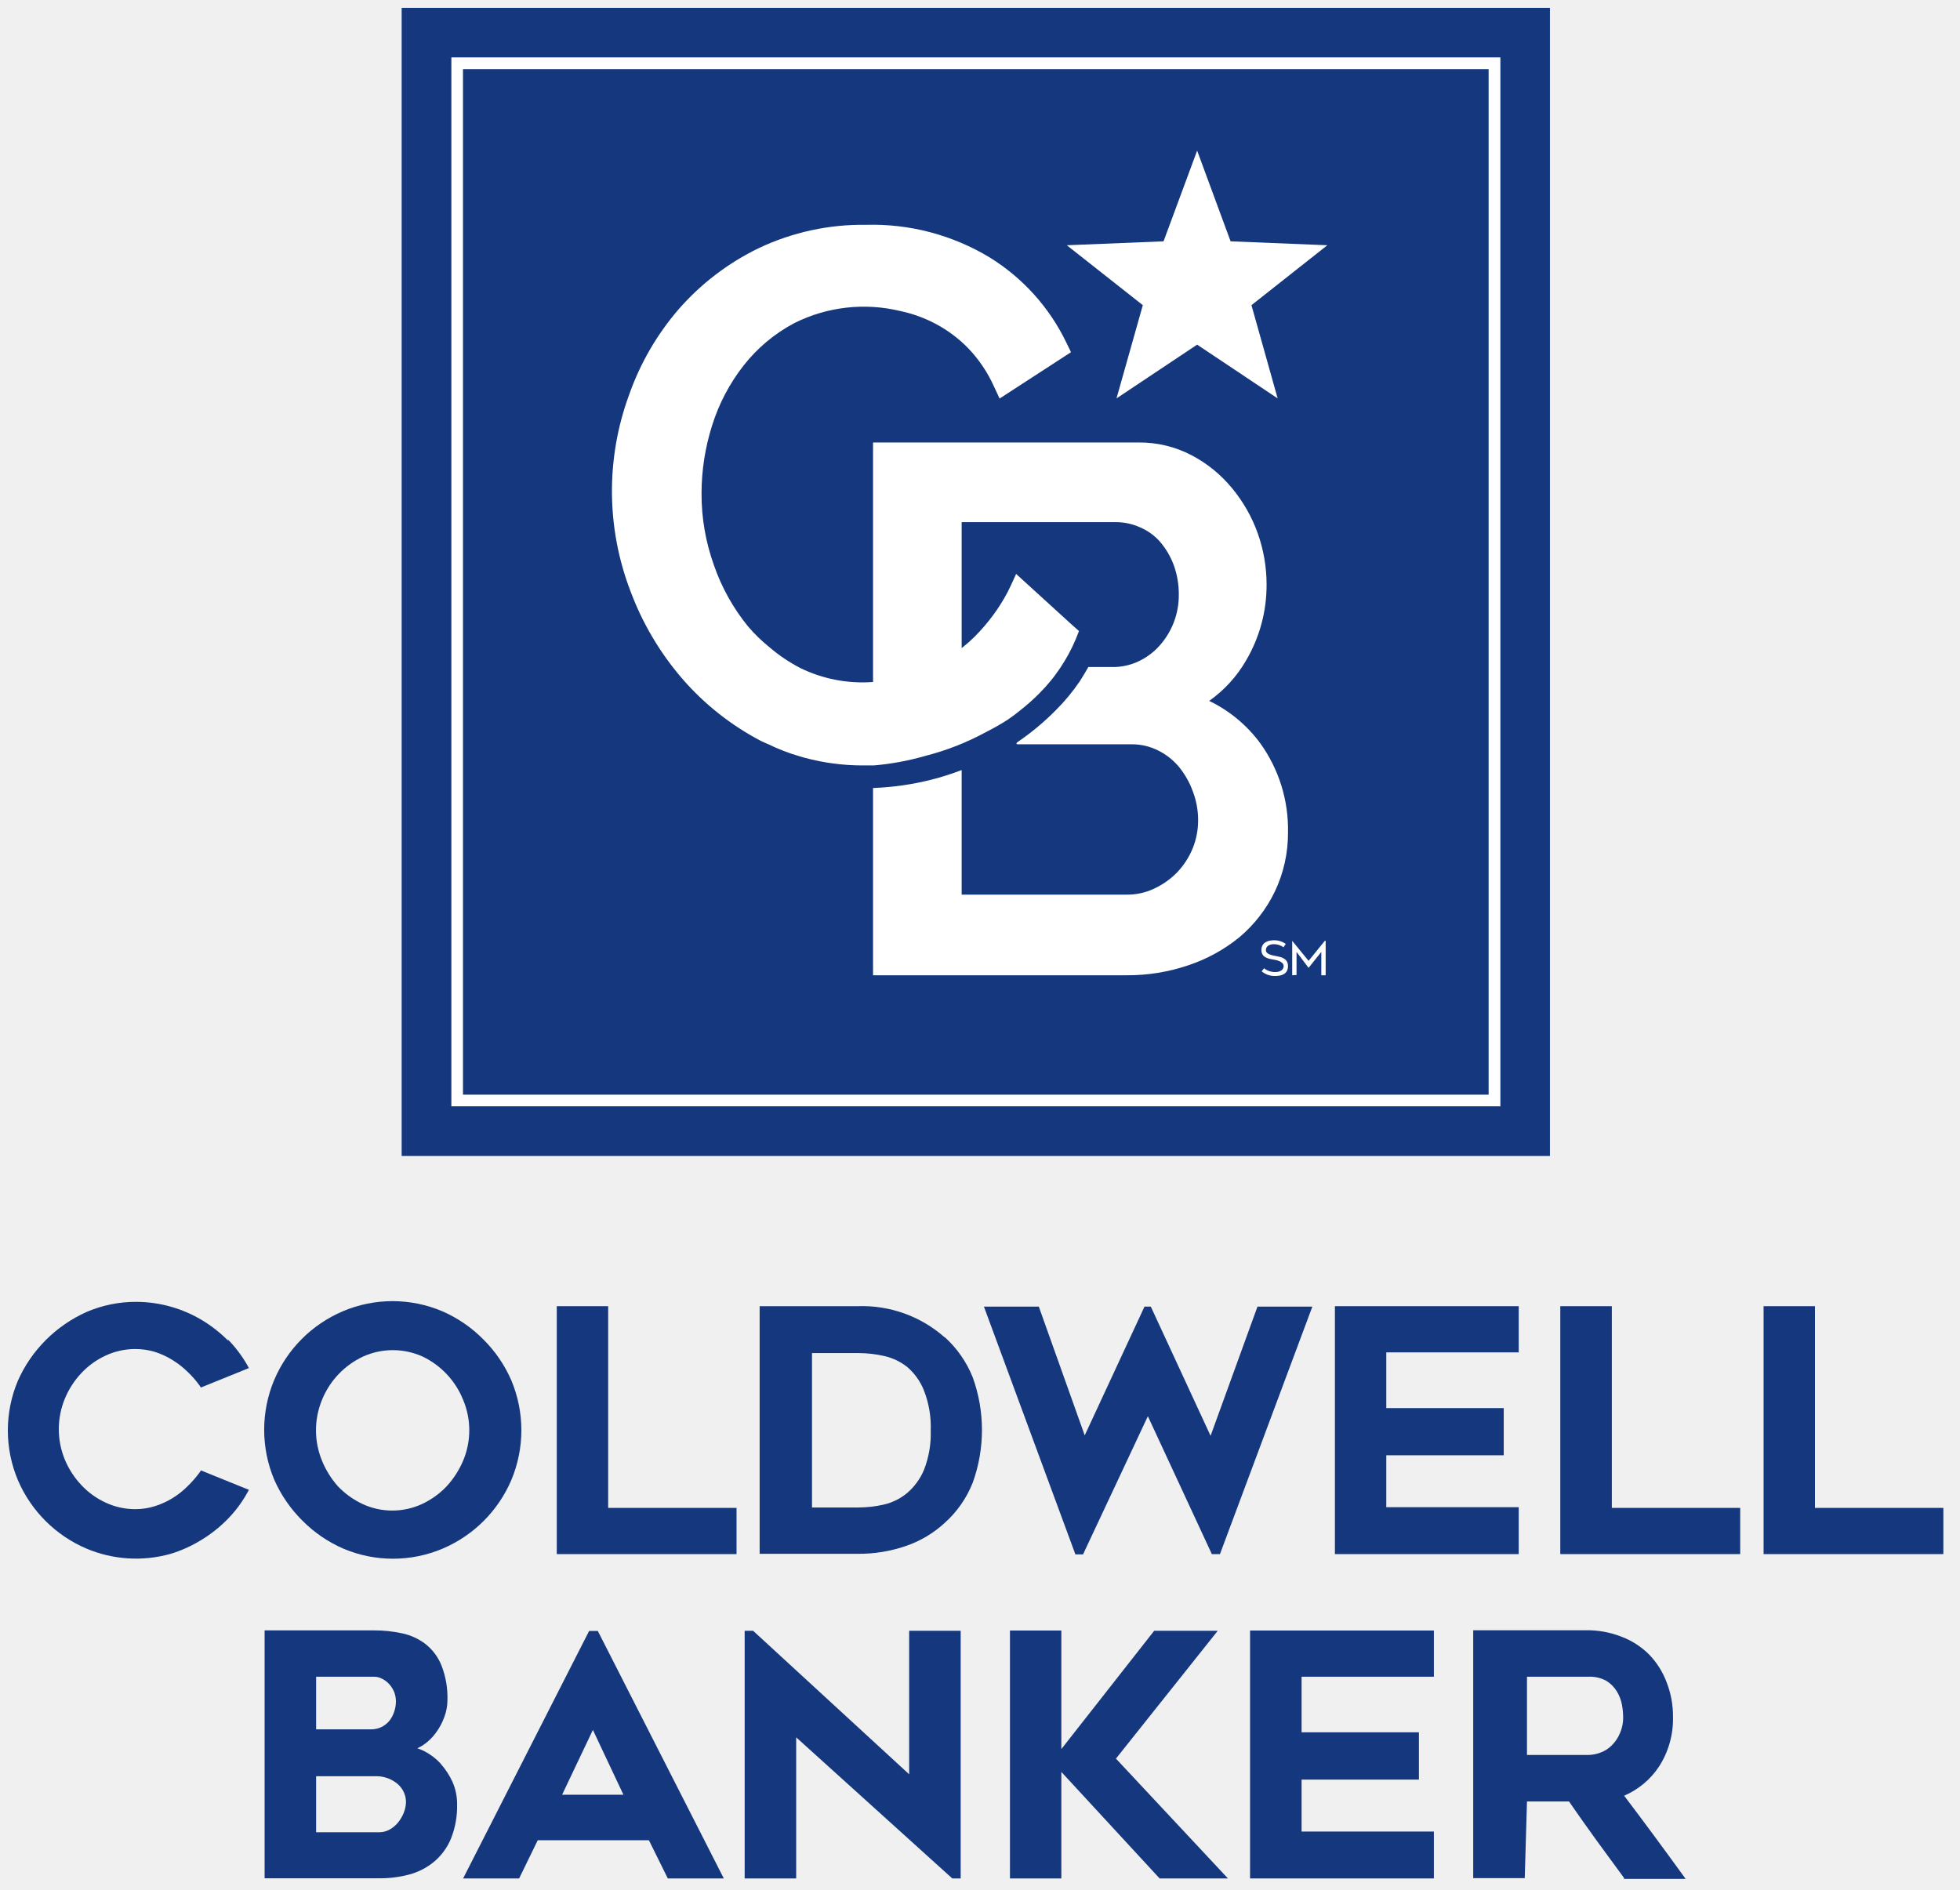
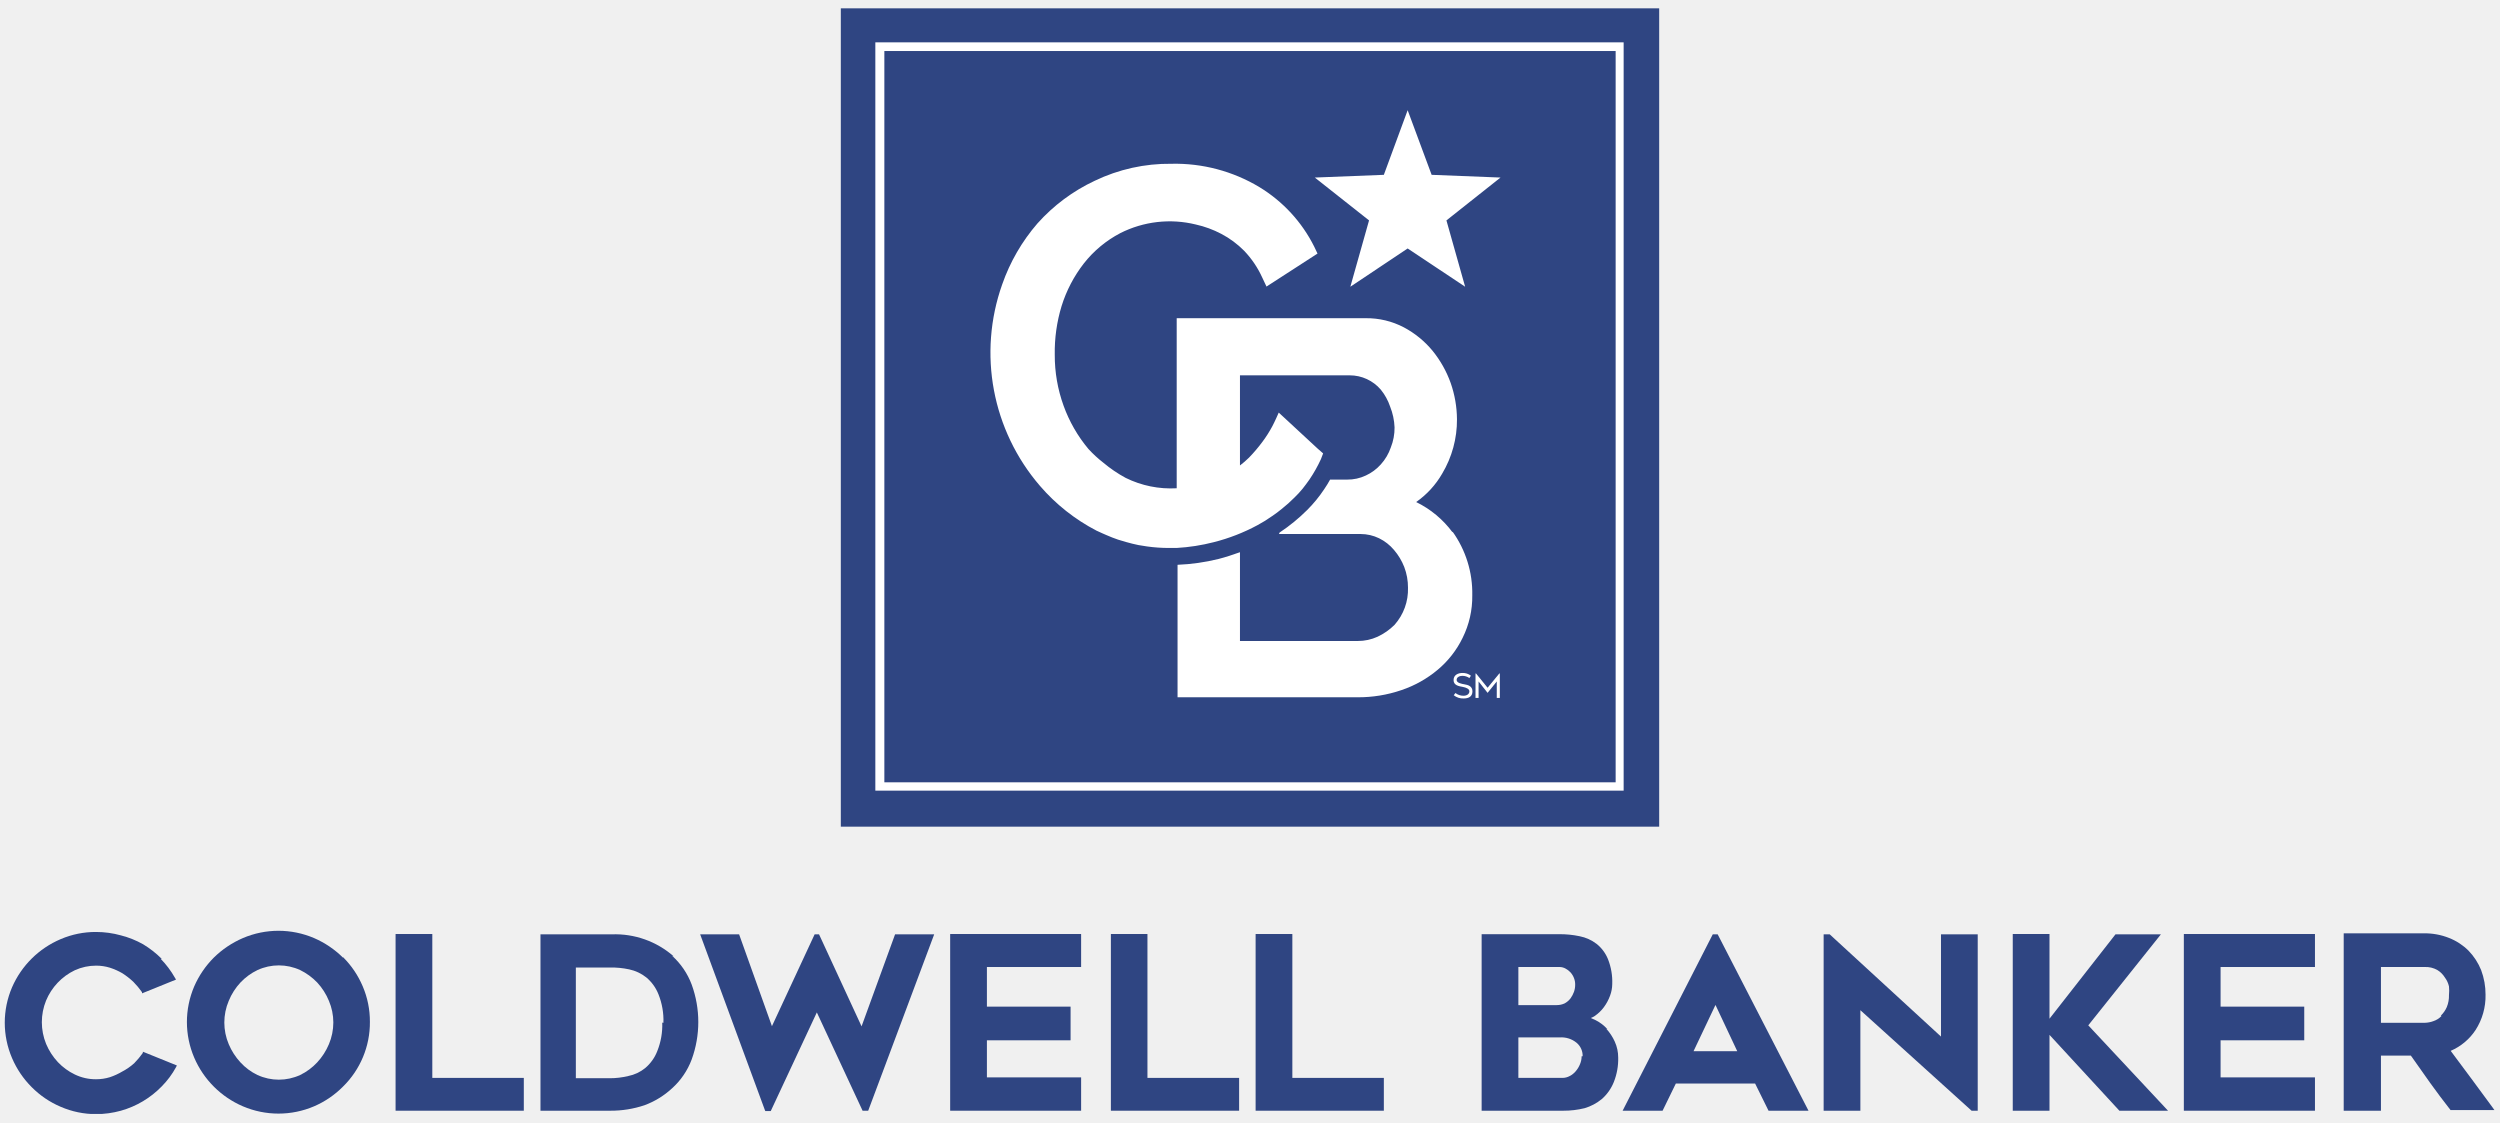
- <svg xmlns="http://www.w3.org/2000/svg" id="Layer_2" data-name="Layer 2" viewBox="0 0 140 135">
+ <svg xmlns="http://www.w3.org/2000/svg" id="Layer_1" data-name="Layer 1" viewBox="0 0 147 66">
  <defs>
-     <style>.cls-1{fill:#14377d;}.cls-2{fill:#fff;}</style>
+     <style>.cls-1{fill:none;}.cls-2{fill:#2f4582;}.cls-3{clip-path:url(#clip-path);}.cls-4{fill:#fff;}</style>
+     <clipPath id="clip-path">
+       <rect class="cls-1" x="0.28" y="0.49" width="146.44" height="65.01" />
+     </clipPath>
  </defs>
-   <polygon class="cls-1" points="43.44 93.31 39.77 93.31 39.77 111.02 52.61 111.02 52.61 107.72 43.44 107.72 43.44 93.31" />
-   <polygon class="cls-1" points="86.47 102.57 82.2 93.34 81.75 93.34 77.48 102.54 74.2 93.34 70.28 93.34 76.77 110.92 76.81 111.04 77.36 111.04 81.99 101.17 86.56 111.02 87.14 111.02 93.74 93.34 89.82 93.34 86.47 102.57" />
-   <polygon class="cls-1" points="95.35 111.02 108.48 111.02 108.48 107.67 99.02 107.67 99.02 103.96 107.41 103.96 107.41 100.59 99.02 100.59 99.02 96.61 108.48 96.61 108.48 93.31 95.35 93.31 95.35 111.02" />
-   <polygon class="cls-1" points="115.13 93.31 111.45 93.31 111.45 111.02 124.3 111.02 124.3 107.72 115.13 107.72 115.13 93.31" />
-   <polygon class="cls-1" points="129.64 93.31 125.97 93.31 125.97 111.02 138.81 111.02 138.81 107.72 129.64 107.72 129.64 93.31" />
-   <path class="cls-1" d="M28.28,121.55a2.27,2.27,0,0,1-.12.72,2.12,2.12,0,0,1-.34.65,1.77,1.77,0,0,1-.56.45,1.74,1.74,0,0,1-.79.17H22.58v-3.76h4.13a1.2,1.2,0,0,1,.59.15,1.65,1.65,0,0,1,.51.39,2,2,0,0,1,.35.56,1.93,1.93,0,0,1,.12.67m.72,7.17a2.17,2.17,0,0,1-.16.78,2.71,2.71,0,0,1-.42.71,2.09,2.09,0,0,1-.61.5,1.51,1.51,0,0,1-.72.18H22.58v-4h4.16a2.36,2.36,0,0,1,1.66.55,1.71,1.71,0,0,1,.6,1.33M31.49,126a4.26,4.26,0,0,0-1.18-.9,4.4,4.4,0,0,0-.5-.21,3.72,3.72,0,0,0,.39-.21,3.58,3.58,0,0,0,.93-.89,4.31,4.31,0,0,0,.61-1.14,3.44,3.44,0,0,0,.22-1.17,6.34,6.34,0,0,0-.42-2.49,3.71,3.71,0,0,0-1.14-1.54,4.18,4.18,0,0,0-1.68-.77,9.25,9.25,0,0,0-2-.21H18.9v17.71h8.19a8.15,8.15,0,0,0,2.14-.27A4.65,4.65,0,0,0,31,133a4.27,4.27,0,0,0,1.21-1.65,6.24,6.24,0,0,0,.44-2.47,3.9,3.9,0,0,0-.33-1.59,5.21,5.21,0,0,0-.85-1.3" />
-   <path class="cls-1" d="M44.53,128.21H40.15l2.2-4.63Zm-2.45-11.7-9,17.68h4l1.33-2.73h7.94l1.35,2.73h4l-9-17.68Z" />
-   <polygon class="cls-1" points="64.94 126.75 53.85 116.55 53.8 116.5 53.19 116.5 53.19 134.19 56.87 134.19 56.87 124.11 68.02 134.19 68.62 134.19 68.62 116.5 64.94 116.5 64.94 126.75" />
-   <polygon class="cls-1" points="86.98 116.5 82.44 116.5 75.81 124.95 75.81 116.48 72.14 116.48 72.14 134.19 75.81 134.19 75.81 126.58 82.83 134.19 87.71 134.19 79.71 125.63 86.98 116.5" />
-   <polygon class="cls-1" points="89.29 134.19 102.42 134.19 102.42 130.84 92.97 130.84 92.97 127.13 101.35 127.13 101.35 123.75 92.97 123.75 92.97 119.78 102.42 119.78 102.42 116.48 89.29 116.48 89.29 134.19" />
-   <path class="cls-1" d="M115.12,124.69a2.19,2.19,0,0,1-.8.51,2.58,2.58,0,0,1-.87.17h-4.38v-5.59h4.38a2.45,2.45,0,0,1,1.3.3,2.3,2.3,0,0,1,.74.75,2.8,2.8,0,0,1,.36.93,5.13,5.13,0,0,1,.09.87,2.84,2.84,0,0,1-.24,1.21,2.66,2.66,0,0,1-.58.85m-6.05,4h3c.64.93,1.29,1.84,1.93,2.73s1.35,1.83,2,2.73l0,.07h4.4l-.21-.29c-1.37-1.89-2.77-3.79-4.18-5.65a5.66,5.66,0,0,0,2.49-2.08,6.28,6.28,0,0,0,1-3.54,6.65,6.65,0,0,0-.45-2.47,5.75,5.75,0,0,0-1.26-2,5.56,5.56,0,0,0-2-1.28,6.7,6.7,0,0,0-2.5-.45h-8.06v17.71h3.68Z" />
-   <path class="cls-1" d="M16.32,95.8a9.52,9.52,0,0,0-1.87-1.48A9.2,9.2,0,0,0,9.75,93a8.92,8.92,0,0,0-3.56.72,9.77,9.77,0,0,0-2.91,2,9.59,9.59,0,0,0-2,2.91,9.14,9.14,0,0,0,0,7.11,9.29,9.29,0,0,0,4.88,4.88,9.11,9.11,0,0,0,6,.39,9.35,9.35,0,0,0,2.22-1,9.52,9.52,0,0,0,1.87-1.48,8.73,8.73,0,0,0,1.43-1.92l.1-.18-3.43-1.39-.08.13a7.69,7.69,0,0,1-.87,1,5.66,5.66,0,0,1-1.09.86,5.48,5.48,0,0,1-1.26.57,4.51,4.51,0,0,1-1.37.21,5,5,0,0,1-2.14-.47,5.56,5.56,0,0,1-1.73-1.25,6.07,6.07,0,0,1-1.18-1.82,5.72,5.72,0,0,1,0-4.35,6,6,0,0,1,1.18-1.83,5.56,5.56,0,0,1,1.73-1.25,5,5,0,0,1,2.14-.47,4.83,4.83,0,0,1,1.37.2,5.52,5.52,0,0,1,1.26.58,6,6,0,0,1,1.09.85,6.58,6.58,0,0,1,.87,1l.08.12,3.43-1.39-.1-.18a9,9,0,0,0-1.43-1.89" />
-   <path class="cls-1" d="M33.52,102.17a5.59,5.59,0,0,1-.44,2.18,6.38,6.38,0,0,1-1.18,1.83,5.8,5.8,0,0,1-1.75,1.26,5.06,5.06,0,0,1-4.26,0,5.92,5.92,0,0,1-1.75-1.26A6.38,6.38,0,0,1,23,104.35,5.72,5.72,0,0,1,23,100a5.83,5.83,0,0,1,2.93-3.09,5.16,5.16,0,0,1,4.26,0A5.83,5.83,0,0,1,33.08,100a5.57,5.57,0,0,1,.44,2.17m1-6.49a9.41,9.41,0,0,0-2.91-2,9.09,9.09,0,0,0-7.14,0,9.26,9.26,0,0,0-4.88,4.89,9.21,9.21,0,0,0,0,7.14,9.52,9.52,0,0,0,2,2.91,9.41,9.41,0,0,0,2.91,2,9.09,9.09,0,0,0,7.14,0,9.29,9.29,0,0,0,4.88-4.88,9.21,9.21,0,0,0,0-7.14,9.4,9.4,0,0,0-2-2.92" />
-   <path class="cls-1" d="M66.48,102.19A7.08,7.08,0,0,1,66,105a4.42,4.42,0,0,1-1.22,1.67,4,4,0,0,1-1.64.81,8.29,8.29,0,0,1-1.83.21H58V96.66h3.35a8.25,8.25,0,0,1,1.81.21,4.07,4.07,0,0,1,1.65.79A4.3,4.3,0,0,1,66,99.34a7.14,7.14,0,0,1,.48,2.85m1-6.65a8.9,8.9,0,0,0-6.22-2.23h-7V111h7a10.36,10.36,0,0,0,3.45-.56,7.83,7.83,0,0,0,2.77-1.65,7.62,7.62,0,0,0,2-2.87,11.07,11.07,0,0,0,0-7.53,7.78,7.78,0,0,0-2-2.87" />
-   <rect class="cls-1" x="28.69" y="0.56" width="82.02" height="82.02" />
-   <path class="cls-2" d="M33.07,78.2h73.26V4.94H33.07Zm74.1.83H32.24V4.1h74.93Z" />
-   <polygon class="cls-2" points="79.75 28.46 85.51 24.62 91.26 28.46 89.39 21.8 94.81 17.52 87.9 17.24 85.51 10.76 83.11 17.24 76.2 17.52 81.63 21.8 79.75 28.46" />
-   <path class="cls-2" d="M90,53.07a9.82,9.82,0,0,0-3.63-3A9.1,9.1,0,0,0,89,47.19a10.59,10.59,0,0,0,1.47-5.45,10.94,10.94,0,0,0-.63-3.64A10.67,10.67,0,0,0,88,34.87a9.35,9.35,0,0,0-2.87-2.34,8,8,0,0,0-3.83-.92H62.36V48.72a10.12,10.12,0,0,1-5.2-1,11.66,11.66,0,0,1-2.23-1.51,11.33,11.33,0,0,1-1.49-1.45A14.31,14.31,0,0,1,51,40.39a15,15,0,0,1-.89-5.15,16.11,16.11,0,0,1,.75-4.83,13.46,13.46,0,0,1,2.24-4.28,11.35,11.35,0,0,1,3.64-3.05,11.08,11.08,0,0,1,7.57-.86,9.6,9.6,0,0,1,2.57.94,9.4,9.4,0,0,1,2.29,1.73,9.69,9.69,0,0,1,1.81,2.68l.42.9,5.1-3.31-.33-.68a14.58,14.58,0,0,0-5.48-6.09,16.19,16.19,0,0,0-8.81-2.33,17.3,17.3,0,0,0-7.69,1.67,18,18,0,0,0-5.73,4.38,19,19,0,0,0-3.53,6.11,19.94,19.94,0,0,0,.1,14,20.57,20.57,0,0,0,3.69,6.25,19.24,19.24,0,0,0,5.65,4.47c.2.1.41.18.61.27l.38.18c.39.17.78.32,1.18.46l.81.25c.41.11.82.21,1.24.29s.57.1.85.14a15.69,15.69,0,0,0,2.19.15l.78,0A19,19,0,0,0,66.09,54a18.75,18.75,0,0,0,4.37-1.72A16.26,16.26,0,0,0,72,51.4c.32-.22.63-.45.93-.7a14.35,14.35,0,0,0,1.3-1.16c.28-.28.54-.57.79-.87s.48-.62.7-.94a12.14,12.14,0,0,0,1.12-2.07l.23-.58-.55-.49h0L72.58,41s-.41.92-.63,1.34a13.08,13.08,0,0,1-1,1.59,14.06,14.06,0,0,1-1.36,1.58,11.06,11.06,0,0,1-.9.79v-9h11a4.19,4.19,0,0,1,1.76.38,3.94,3.94,0,0,1,1.39,1,5.54,5.54,0,0,1,1,1.69,6.07,6.07,0,0,1,.36,2.11,5.39,5.39,0,0,1-1.39,3.66,4.62,4.62,0,0,1-1.5,1.11,4.24,4.24,0,0,1-1.87.4H77.74c-.19.34-.39.66-.6,1a14.14,14.14,0,0,1-1.71,2.07A18.39,18.39,0,0,1,72.7,53c-.16.11-.09.17,0,.17h8.14a4.14,4.14,0,0,1,1.86.43,4.62,4.62,0,0,1,1.5,1.17,6,6,0,0,1,1,1.76,5.72,5.72,0,0,1,.38,2.08,5.34,5.34,0,0,1-.39,2,5.53,5.53,0,0,1-1.1,1.7,5.63,5.63,0,0,1-1.65,1.17,4.46,4.46,0,0,1-2,.43H68.69v-8.9a19.58,19.58,0,0,1-2.17.69,20.05,20.05,0,0,1-4.08.59h-.08V69.67H80.47a13.44,13.44,0,0,0,4.4-.71,11.54,11.54,0,0,0,3.65-2,9.85,9.85,0,0,0,2.53-3.25A9.67,9.67,0,0,0,92,59.44a10.54,10.54,0,0,0-2-6.37" />
-   <path class="cls-2" d="M90.12,69.39l.17-.22a1.25,1.25,0,0,0,.81.27c.38,0,.59-.19.59-.43s-.31-.39-.67-.45-.92-.13-.92-.69.5-.7.89-.7a1.43,1.43,0,0,1,.85.26l-.16.24a1.17,1.17,0,0,0-.71-.22c-.22,0-.55.1-.55.42s.49.38.79.44.79.16.79.7-.41.71-.89.71A1.43,1.43,0,0,1,90.12,69.39Z" />
-   <path class="cls-2" d="M92.3,69.67V67.21h0l1.17,1.43,1.16-1.43h.06v2.46h-.31V68l-.91,1.14L92.61,68v1.65Z" />
+   <polygon class="cls-2" points="23.26 54.92 23.26 65.31 30.8 65.31 30.8 63.38 25.42 63.38 25.42 54.92 23.26 54.92" />
+   <polygon class="cls-2" points="52.63 54.94 50.66 60.35 48.16 54.94 47.9 54.94 45.39 60.34 43.46 54.94 41.17 54.94 44.97 65.26 45 65.33 45.32 65.33 48.03 59.53 50.72 65.31 51.05 65.31 54.93 54.94 52.63 54.94" />
+   <polygon class="cls-2" points="55.87 54.92 55.87 65.31 63.57 65.31 63.57 63.35 58.03 63.35 58.03 61.17 62.95 61.17 62.95 59.19 58.03 59.19 58.03 56.86 63.57 56.86 63.57 54.92 55.87 54.92" />
+   <polygon class="cls-2" points="65.32 54.92 65.32 65.31 72.86 65.31 72.86 63.38 67.47 63.38 67.47 54.92 65.32 54.92" />
+   <polygon class="cls-2" points="73.83 54.92 73.83 65.31 81.37 65.31 81.37 63.38 75.99 63.38 75.99 54.92 73.83 54.92" />
+   <g class="cls-3">
+     <path class="cls-2" d="M92.62,57.9a1.23,1.23,0,0,1-.07.42,1.52,1.52,0,0,1-.2.38A1.09,1.09,0,0,1,92,59a1.08,1.08,0,0,1-.46.1H89.28V56.86H91.7a.73.73,0,0,1,.35.09,1.06,1.06,0,0,1,.29.22,1.08,1.08,0,0,1,.21.34,1,1,0,0,1,.07.39M93,62.11a1.2,1.2,0,0,1-.09.45,1.51,1.51,0,0,1-.25.42,1.12,1.12,0,0,1-.36.29.88.88,0,0,1-.42.11H89.28V61h2.43a1.41,1.41,0,0,1,1,.32,1,1,0,0,1,.35.79m1.46-1.59a2.36,2.36,0,0,0-.69-.53l-.29-.13a1.27,1.27,0,0,0,.23-.12,2.22,2.22,0,0,0,.54-.52,2.7,2.7,0,0,0,.36-.67,2,2,0,0,0,.13-.69,3.61,3.61,0,0,0-.25-1.46,2.22,2.22,0,0,0-.67-.9,2.38,2.38,0,0,0-1-.45,5.62,5.62,0,0,0-1.18-.12H87.12V65.31h4.8a5.12,5.12,0,0,0,1.26-.15,2.89,2.89,0,0,0,1-.53,2.63,2.63,0,0,0,.71-1,3.65,3.65,0,0,0,.26-1.45,2.25,2.25,0,0,0-.2-.93,2.86,2.86,0,0,0-.5-.76" />
+     <path class="cls-2" d="M102.15,61.81H99.58l1.29-2.72Zm-1.44-6.87-5.3,10.37h2.35l.78-1.6h4.66l.79,1.6h2.35L101,54.94Z" />
+     <polygon class="cls-2" points="114.13 60.95 107.62 54.97 107.59 54.94 107.23 54.94 107.23 65.31 109.39 65.31 109.39 59.4 115.93 65.31 116.29 65.31 116.29 54.94 114.13 54.94 114.13 60.95" />
+     <polygon class="cls-2" points="127.06 54.94 124.39 54.94 120.51 59.9 120.51 54.92 118.35 54.92 118.35 65.31 120.51 65.31 120.51 60.85 124.62 65.31 127.48 65.31 122.79 60.29 127.06 54.94" />
+     <polygon class="cls-2" points="128.41 65.31 136.12 65.31 136.12 63.35 130.57 63.35 130.57 61.17 135.49 61.17 135.49 59.19 130.57 59.19 130.57 56.86 136.12 56.86 136.12 54.92 128.41 54.92 128.41 65.31" />
+     <path class="cls-2" d="M143.56,59.74a1.12,1.12,0,0,1-.47.3,1.54,1.54,0,0,1-.51.1H140V56.86h2.56a1.38,1.38,0,0,1,.76.18,1.32,1.32,0,0,1,.44.44A1.38,1.38,0,0,1,144,58a2.56,2.56,0,0,1,0,.51,1.73,1.73,0,0,1-.13.71,1.54,1.54,0,0,1-.35.5M140,62.07h1.76l1.13,1.6c.39.54.79,1.08,1.2,1.6l0,0h2.58l-.12-.17c-.81-1.1-1.63-2.22-2.45-3.31a3.33,3.33,0,0,0,1.46-1.22,3.7,3.7,0,0,0,.59-2.08,4.06,4.06,0,0,0-.26-1.45,3.56,3.56,0,0,0-.74-1.14,3.37,3.37,0,0,0-1.15-.75,3.83,3.83,0,0,0-1.46-.27h-4.73V65.31H140Z" />
+     <path class="cls-2" d="M9.51,56.38a5.72,5.72,0,0,0-1.1-.86A5.38,5.38,0,0,0,7.11,55a5.47,5.47,0,0,0-1.46-.2,5.22,5.22,0,0,0-2.08.42A5.43,5.43,0,0,0,.71,58.05a5.27,5.27,0,0,0,0,4.17,5.43,5.43,0,0,0,1.15,1.7,5.34,5.34,0,0,0,1.71,1.16,5.23,5.23,0,0,0,2.08.43,5.47,5.47,0,0,0,1.46-.2,5.38,5.38,0,0,0,2.4-1.43,5,5,0,0,0,.84-1.13l.05-.1-2-.81,0,.07a4.85,4.85,0,0,1-.51.61A3.41,3.41,0,0,1,7.2,63a3.78,3.78,0,0,1-.74.34,2.74,2.74,0,0,1-.81.12,2.82,2.82,0,0,1-1.25-.28,3.4,3.4,0,0,1-1-.73,3.64,3.64,0,0,1-.69-1.07,3.38,3.38,0,0,1,0-2.55A3.44,3.44,0,0,1,4.4,57.05a3,3,0,0,1,1.25-.27,2.74,2.74,0,0,1,.81.12,3.73,3.73,0,0,1,.74.33,4.56,4.56,0,0,1,.64.5,4.85,4.85,0,0,1,.51.61l0,.07,2-.81-.06-.1a5.38,5.38,0,0,0-.84-1.12" />
+     <path class="cls-2" d="M19.6,60.12a3.29,3.29,0,0,1-.26,1.28,3.64,3.64,0,0,1-.69,1.07,3.38,3.38,0,0,1-1,.74,3,3,0,0,1-2.51,0,3.26,3.26,0,0,1-1-.74,3.64,3.64,0,0,1-.69-1.07,3.26,3.26,0,0,1,0-2.55,3.56,3.56,0,0,1,.69-1.08,3.4,3.4,0,0,1,1-.73,3,3,0,0,1,2.51,0,3.53,3.53,0,0,1,1,.73,3.56,3.56,0,0,1,.69,1.08,3.24,3.24,0,0,1,.26,1.27m.57-3.81a5.55,5.55,0,0,0-1.7-1.15,5.32,5.32,0,0,0-4.19,0,5.59,5.59,0,0,0-1.71,1.15A5.52,5.52,0,0,0,11.42,58a5.32,5.32,0,0,0,0,4.19,5.45,5.45,0,0,0,2.86,2.86,5.32,5.32,0,0,0,4.19,0,5.4,5.4,0,0,0,1.7-1.16,5.27,5.27,0,0,0,1.58-3.8A5.24,5.24,0,0,0,21.33,58a5.38,5.38,0,0,0-1.16-1.72" />
+     <path class="cls-2" d="M38.94,60.13a4.1,4.1,0,0,1-.29,1.67,2.46,2.46,0,0,1-.71,1,2.27,2.27,0,0,1-1,.47,4.55,4.55,0,0,1-1.08.13h-2V56.89h2A4.92,4.92,0,0,1,37,57a2.43,2.43,0,0,1,1,.47,2.48,2.48,0,0,1,.72,1,4.14,4.14,0,0,1,.29,1.67m.61-3.9a5.22,5.22,0,0,0-3.66-1.3H31.78V65.31h4.11a6.22,6.22,0,0,0,2-.32,4.87,4.87,0,0,0,1.63-1,4.31,4.31,0,0,0,1.15-1.69,6.43,6.43,0,0,0,0-4.41,4.31,4.31,0,0,0-1.15-1.69" />
+     <rect class="cls-2" x="49.44" y="0.49" width="48.12" height="48.12" />
+     <path class="cls-4" d="M52,46H95v-43H52Zm43.47.49h-44v-44h44Z" />
+     <polygon class="cls-4" points="79.4 16.86 82.77 14.61 86.15 16.86 85.05 12.96 88.23 10.44 84.18 10.28 82.77 6.48 81.37 10.28 77.31 10.44 80.5 12.96 79.4 16.86" />
+     <path class="cls-4" d="M85.41,31.3a5.86,5.86,0,0,0-2.14-1.78,5.21,5.21,0,0,0,1.53-1.67,6.15,6.15,0,0,0,.87-3.2,6.59,6.59,0,0,0-.37-2.13,6.44,6.44,0,0,0-1.07-1.9,5.59,5.59,0,0,0-1.68-1.37,4.71,4.71,0,0,0-2.25-.54H69.19v10a6,6,0,0,1-3-.61,7.75,7.75,0,0,1-1.31-.89A7,7,0,0,1,64,26.4a8.39,8.39,0,0,1-1.46-2.54,8.68,8.68,0,0,1-.52-3A9.29,9.29,0,0,1,62.42,18a7.91,7.91,0,0,1,1.31-2.51,6.62,6.62,0,0,1,2.14-1.78,6.43,6.43,0,0,1,4.44-.51,6,6,0,0,1,1.5.55,5.46,5.46,0,0,1,1.35,1,5.69,5.69,0,0,1,1.06,1.57l.25.53,3-1.94-.19-.4A8.59,8.59,0,0,0,74.05,11a9.61,9.61,0,0,0-5.17-1.37,10.13,10.13,0,0,0-4.51,1A10.48,10.48,0,0,0,61,13.14a11,11,0,0,0-2.07,3.58,12,12,0,0,0,2.22,11.85,11.2,11.2,0,0,0,3.32,2.63l.35.16.23.1q.34.15.69.27l.47.14c.24.07.49.13.73.18l.5.08a9.11,9.11,0,0,0,1.29.09h.45a11.3,11.3,0,0,0,2.19-.34,11.17,11.17,0,0,0,2.57-1,7.86,7.86,0,0,0,.87-.54c.19-.13.37-.26.55-.41a8.19,8.19,0,0,0,.76-.68,5.68,5.68,0,0,0,.47-.51c.14-.18.28-.36.41-.55A8.39,8.39,0,0,0,77.67,27l.13-.34-.32-.28h0l-2.29-2.12s-.24.55-.37.79a7.23,7.23,0,0,1-.59.93,9.18,9.18,0,0,1-.79.93,5.62,5.62,0,0,1-.53.46V22.07h6.46a2.38,2.38,0,0,1,1,.22,2.41,2.41,0,0,1,.82.62,3.2,3.2,0,0,1,.55,1A3.67,3.67,0,0,1,82,25.13a3.1,3.1,0,0,1-.22,1.18,2.87,2.87,0,0,1-.59,1,2.69,2.69,0,0,1-.88.65,2.5,2.5,0,0,1-1.1.24h-1c-.11.19-.22.39-.35.57a7.83,7.83,0,0,1-1,1.22,10.52,10.52,0,0,1-1.6,1.31c-.09.07-.05.1,0,.1H80a2.49,2.49,0,0,1,1.09.25,2.7,2.7,0,0,1,.88.69,3.49,3.49,0,0,1,.6,1,3.38,3.38,0,0,1,.22,1.22A3.14,3.14,0,0,1,82,36.74a3.53,3.53,0,0,1-1,.7,2.77,2.77,0,0,1-1.16.25H72.91V32.47c-.42.15-.84.29-1.27.4a12.07,12.07,0,0,1-2.4.34h0V41H79.82a7.8,7.8,0,0,0,2.58-.42,6.59,6.59,0,0,0,2.14-1.2A5.68,5.68,0,0,0,86,37.51,5.46,5.46,0,0,0,86.57,35a6.22,6.22,0,0,0-1.16-3.74" />
+     <path class="cls-4" d="M85.48,40.88l.1-.13a.76.76,0,0,0,.47.16c.23,0,.35-.12.35-.26s-.18-.22-.39-.26-.54-.08-.54-.4.29-.42.52-.42a.78.78,0,0,1,.5.16l-.09.14a.7.7,0,0,0-.42-.13c-.13,0-.33.06-.33.24s.3.23.47.26.46.09.46.41-.24.42-.52.42a.87.87,0,0,1-.58-.19" />
+     <polygon class="cls-4" points="86.76 41.04 86.76 39.6 86.79 39.6 87.47 40.44 88.16 39.6 88.19 39.6 88.19 41.04 88.01 41.04 88.01 40.07 87.47 40.74 86.94 40.07 86.94 41.04 86.76 41.04" />
+   </g>
</svg>
